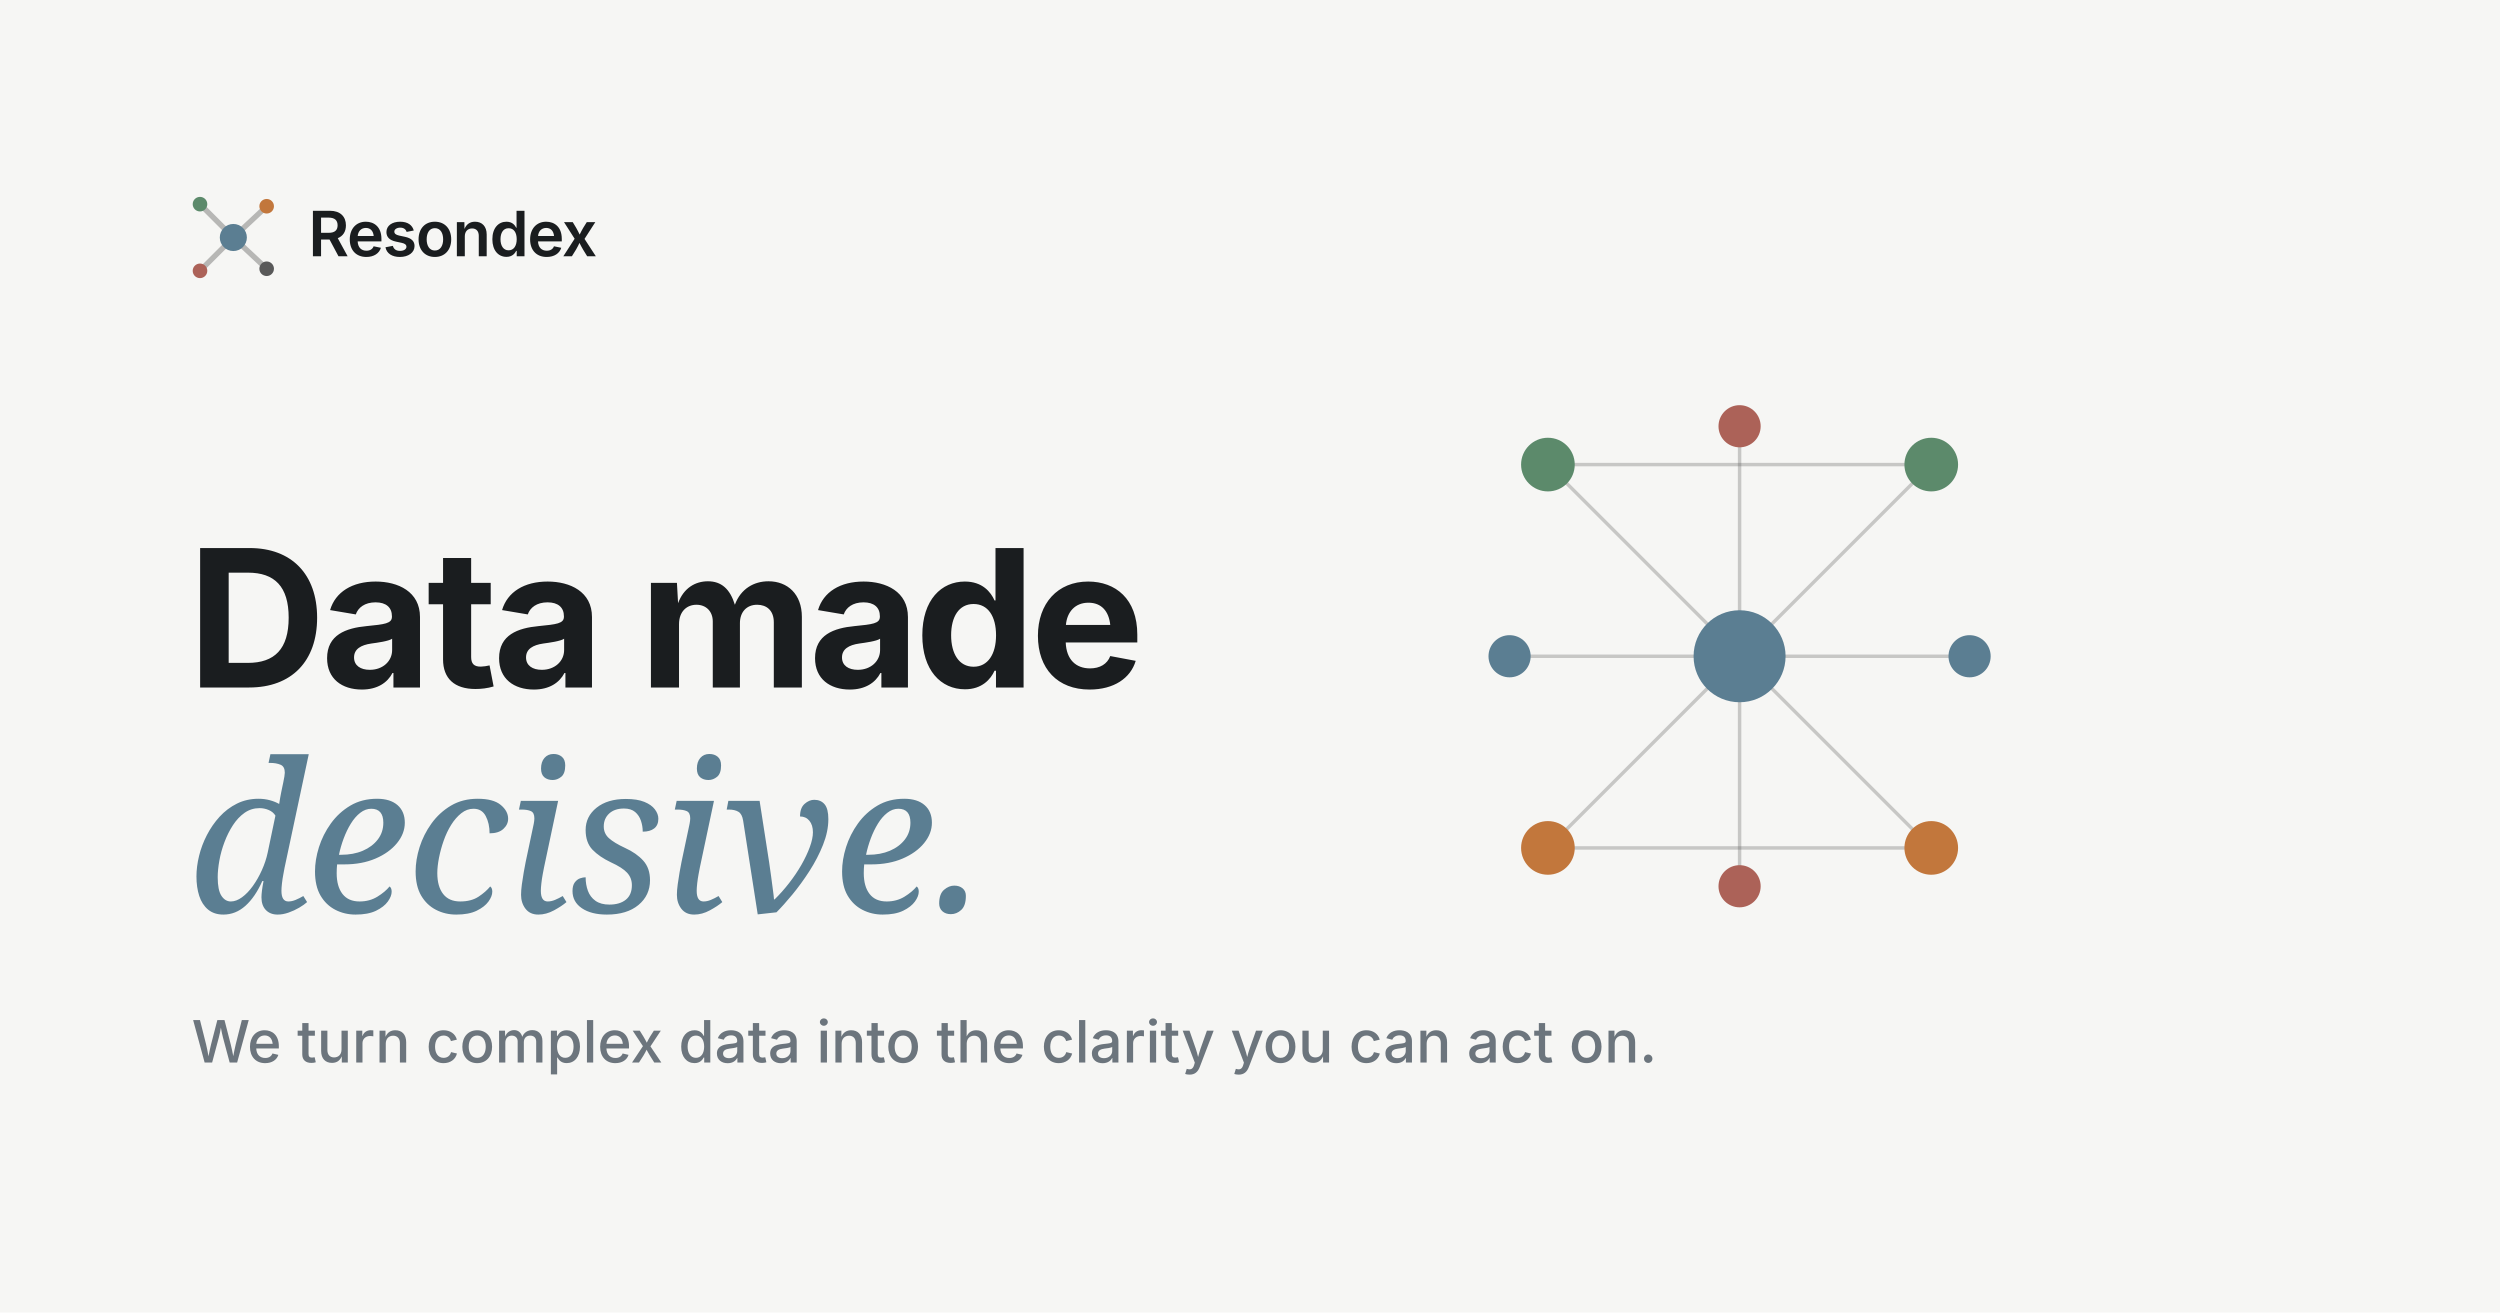
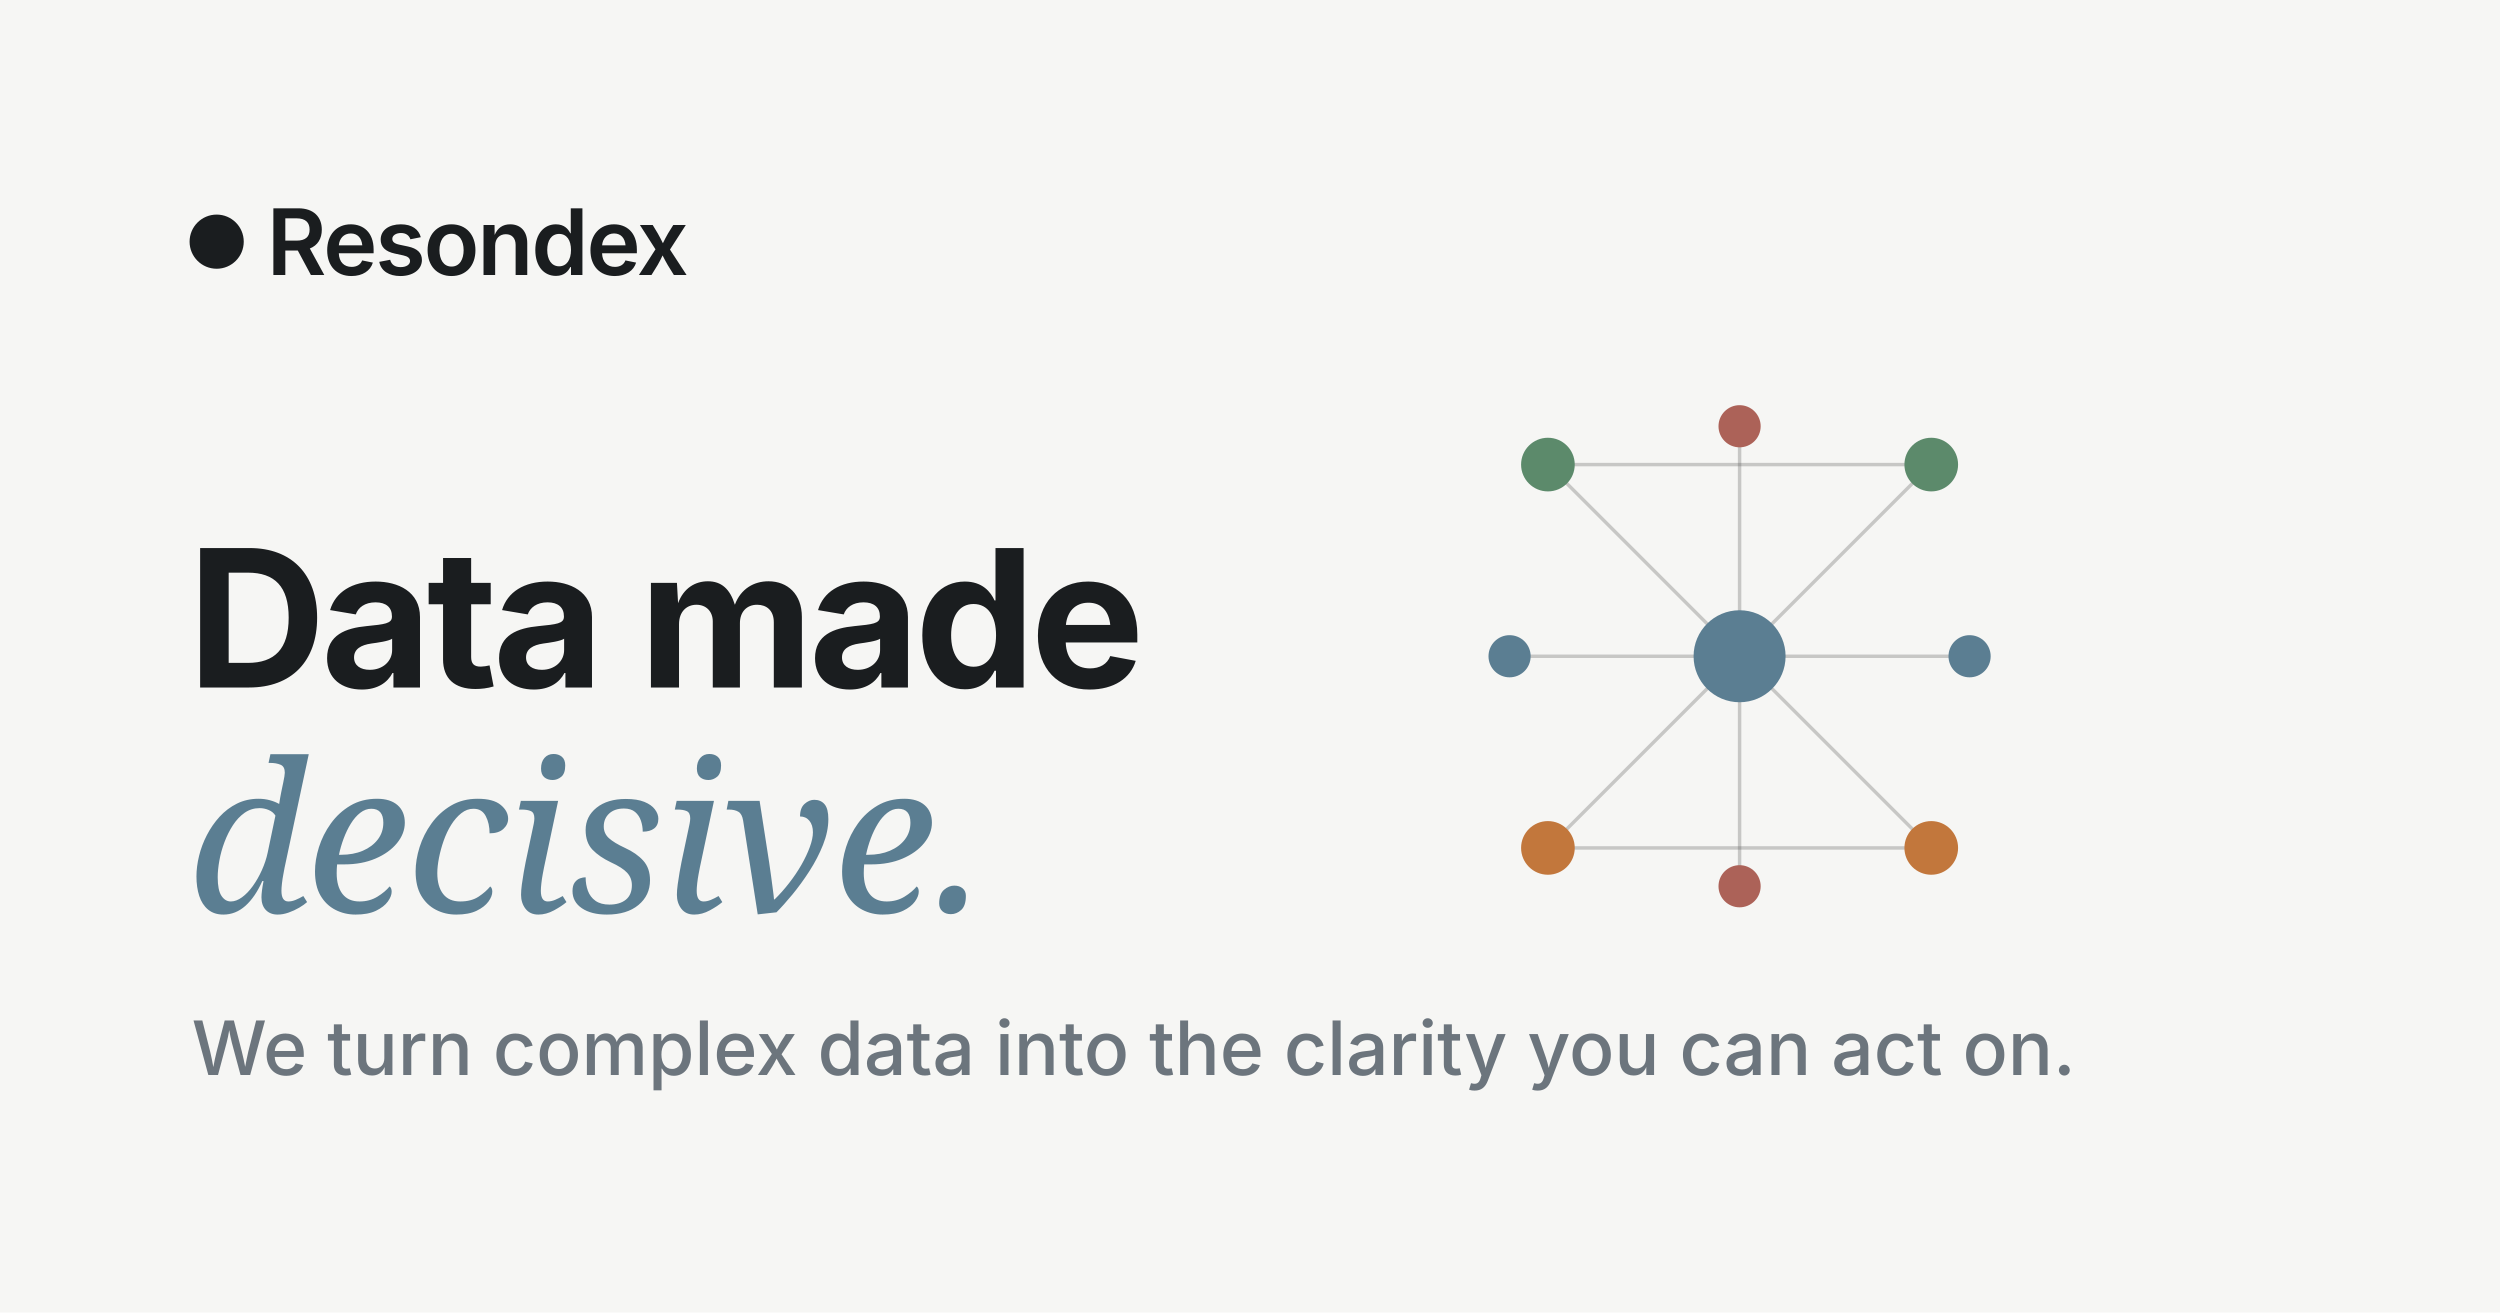
<svg xmlns="http://www.w3.org/2000/svg" width="1200" height="630" viewBox="0 0 1200 630" role="img" aria-label="Resondex — Data made decisive.">
  <rect width="1200" height="630" fill="#f6f6f4" />
  <g transform="translate(651 131) scale(0.92)">
    <g stroke="#595959" stroke-width="1.8" stroke-opacity="0.3" stroke-linecap="round">
      <line x1="100" y1="100" x2="200" y2="200" />
      <line x1="300" y1="100" x2="200" y2="200" />
      <line x1="100" y1="300" x2="200" y2="200" />
      <line x1="300" y1="300" x2="200" y2="200" />
      <line x1="200" y1="80" x2="200" y2="200" />
      <line x1="200" y1="320" x2="200" y2="200" />
      <line x1="80" y1="200" x2="200" y2="200" />
      <line x1="320" y1="200" x2="200" y2="200" />
      <line x1="100" y1="100" x2="300" y2="100" />
      <line x1="100" y1="300" x2="300" y2="300" />
    </g>
    <circle cx="100" cy="100" r="14" fill="#5C8A6B" />
    <circle cx="300" cy="100" r="14" fill="#5C8A6B" />
    <circle cx="100" cy="300" r="14" fill="#C2773C" />
    <circle cx="300" cy="300" r="14" fill="#C2773C" />
    <circle cx="200" cy="80" r="11" fill="#AC6258" />
    <circle cx="200" cy="320" r="11" fill="#AC6258" />
    <circle cx="80" cy="200" r="11" fill="#5B7E92" />
    <circle cx="320" cy="200" r="11" fill="#5B7E92" />
    <circle cx="200" cy="200" r="24" fill="#5B7E92" />
  </g>
-   <g transform="translate(90 92)">
-     <g stroke="#595959" stroke-width="2.6" stroke-opacity="0.4" stroke-linecap="round">
-       <line x1="22" y1="22" x2="6" y2="6" />
-       <line x1="22" y1="22" x2="38" y2="7" />
-       <line x1="22" y1="22" x2="6" y2="38" />
-       <line x1="22" y1="22" x2="38" y2="37" />
-     </g>
-     <circle cx="6" cy="6" r="3.5" fill="#5C8A6B" />
-     <circle cx="38" cy="7" r="3.5" fill="#C2773C" />
-     <circle cx="6" cy="38" r="3.5" fill="#AC6258" />
-     <circle cx="38" cy="37" r="3.5" fill="#595959" />
-     <circle cx="22" cy="22" r="6.5" fill="#5B7E92" />
-     <text x="58" y="31" font-family="Inter, sans-serif" font-weight="600" font-size="30" letter-spacing="-0.6" fill="#1a1d1f">Resondex</text>
+   <g transform="translate(90 88)">
+     <circle cx="14" cy="28" r="13" fill="#1a1d1f" />
+     <text x="38" y="44" font-family="Inter, sans-serif" font-weight="600" font-size="44" letter-spacing="-1" fill="#1a1d1f">Resondex</text>
  </g>
  <text x="90" y="330" font-family="Inter, sans-serif" font-weight="700" font-size="92" letter-spacing="-2.5" fill="#1a1d1f">Data made</text>
  <text x="90" y="438" font-family="'Instrument Serif', Georgia, serif" font-style="italic" font-size="100" letter-spacing="-1" fill="#5B7E92">decisive.</text>
-   <text x="92" y="510" font-family="Inter, sans-serif" font-weight="500" font-size="28" fill="#6c757d">We turn complex data into the clarity you can act on.</text>
+   <text x="92" y="516" font-family="Inter, sans-serif" font-weight="500" font-size="36" fill="#6c757d">We turn complex data into the clarity you can act on.</text>
</svg>
